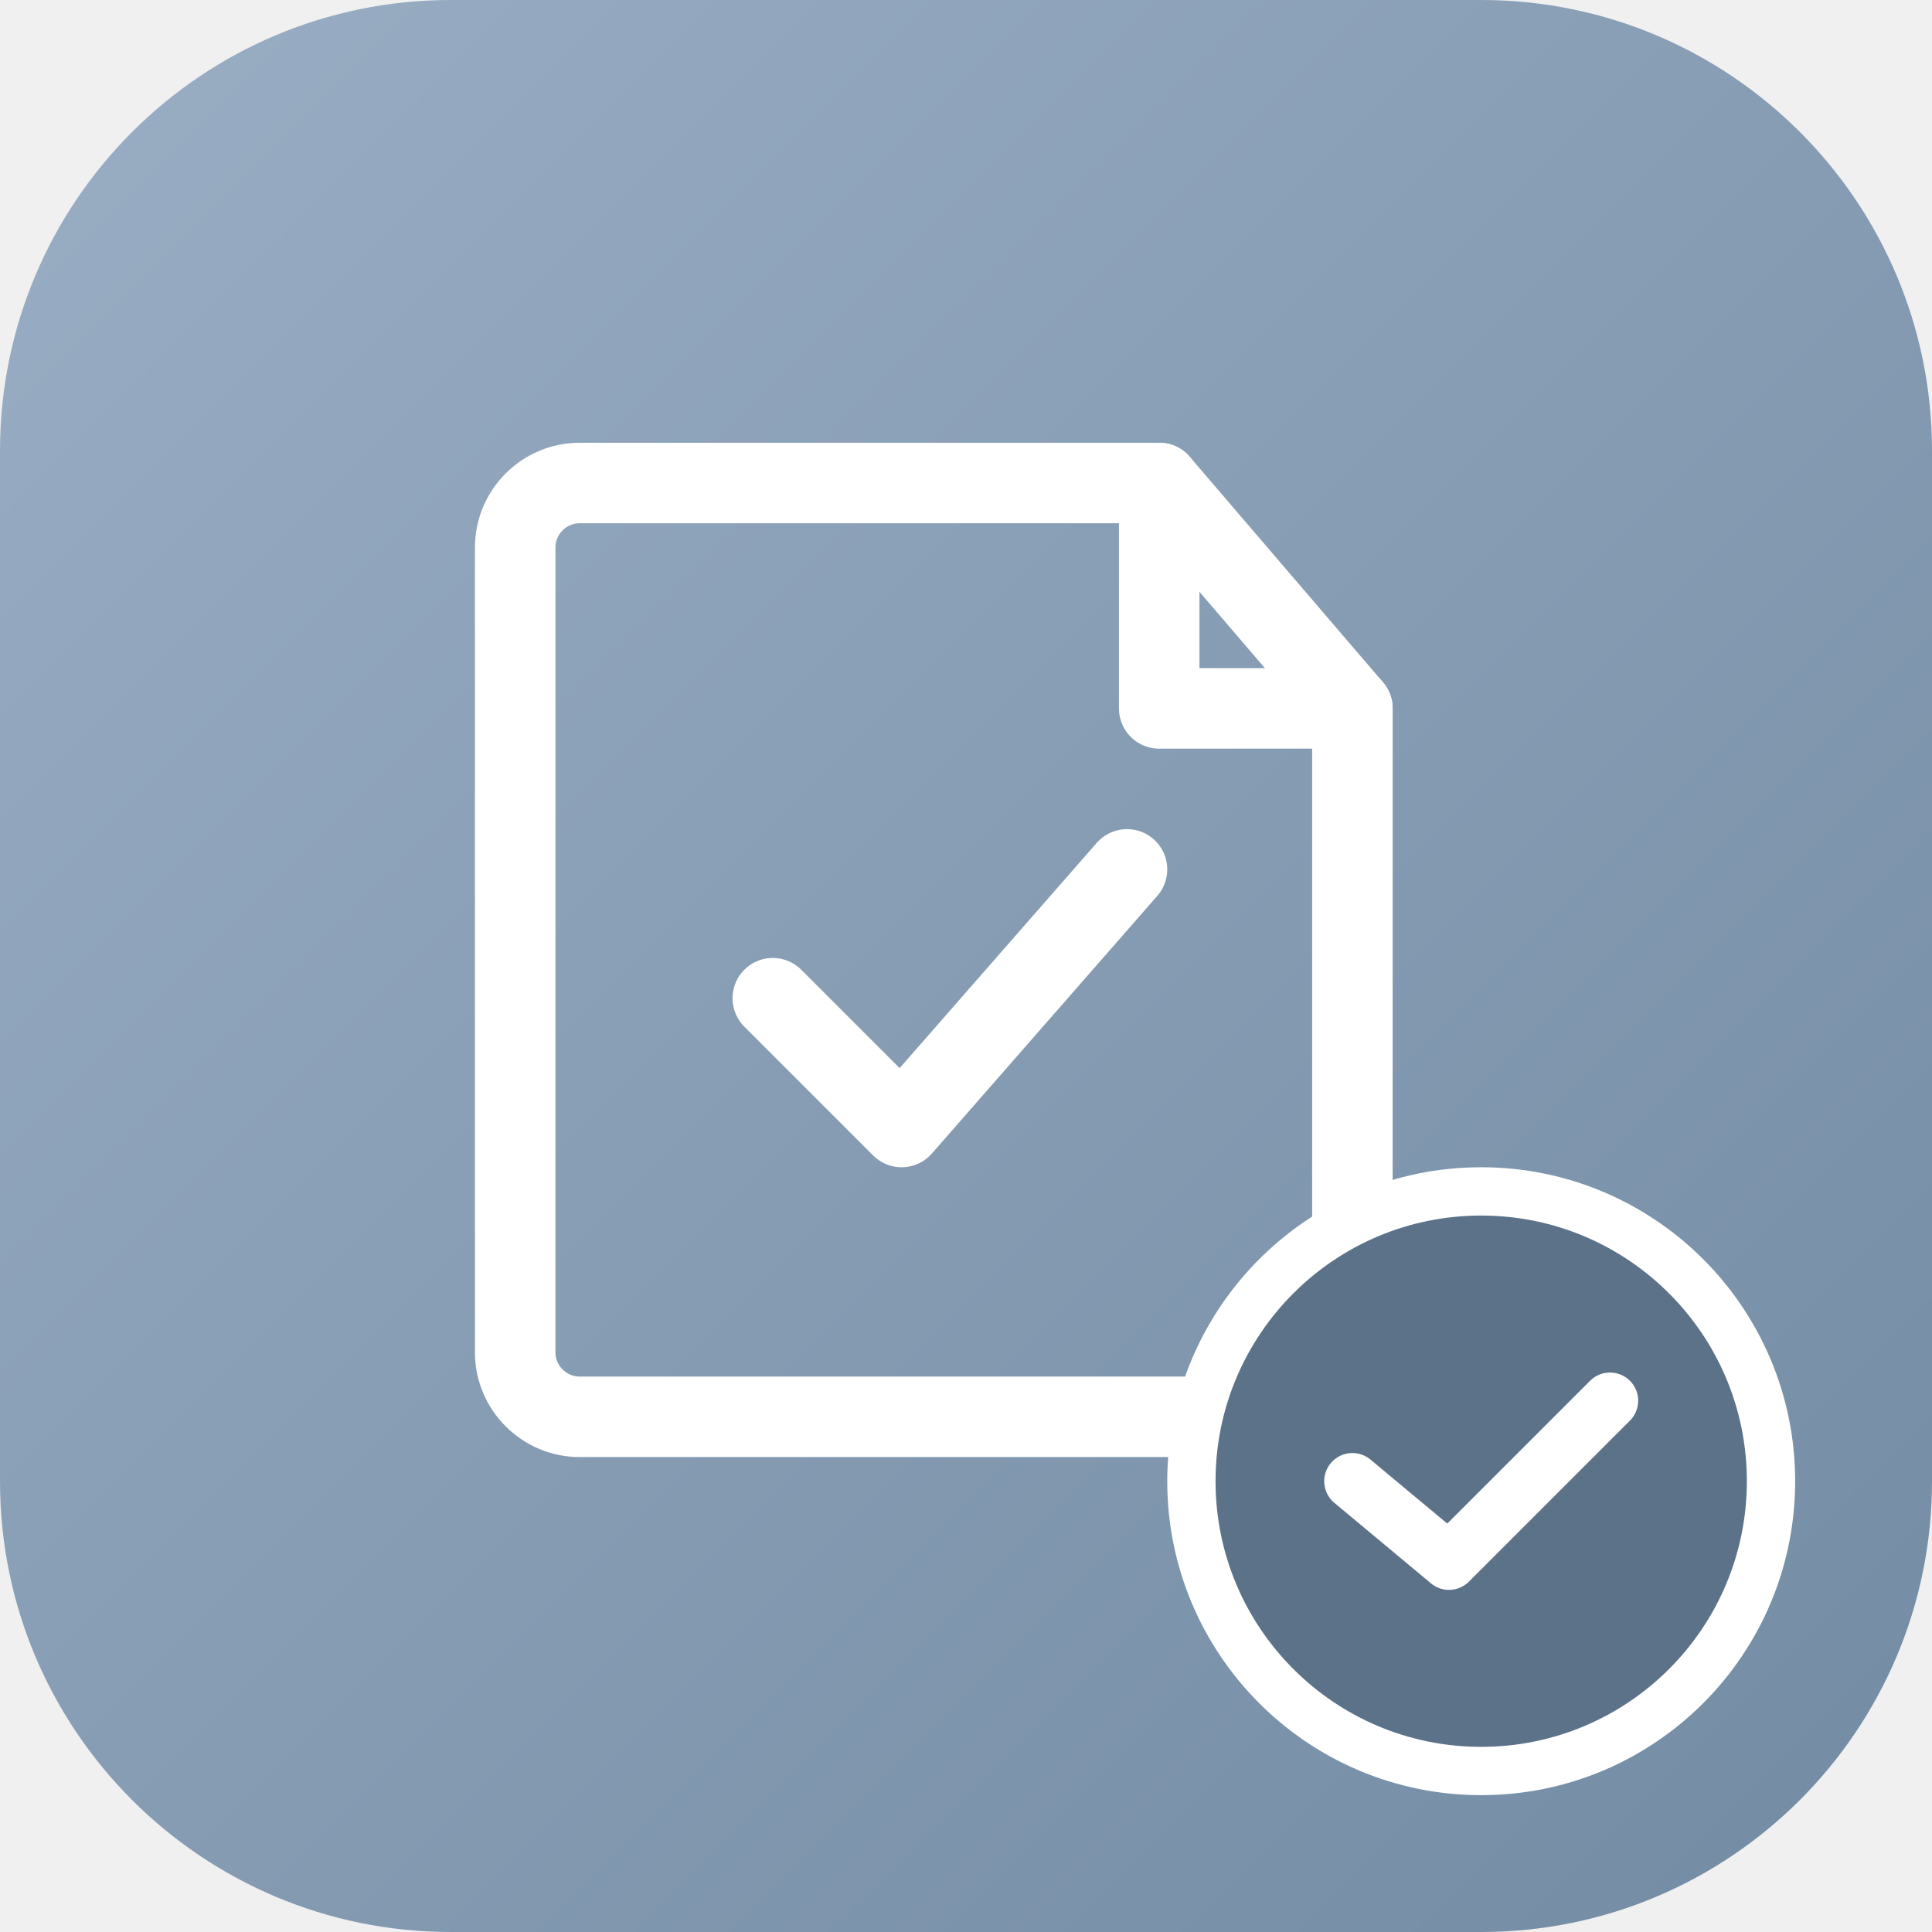
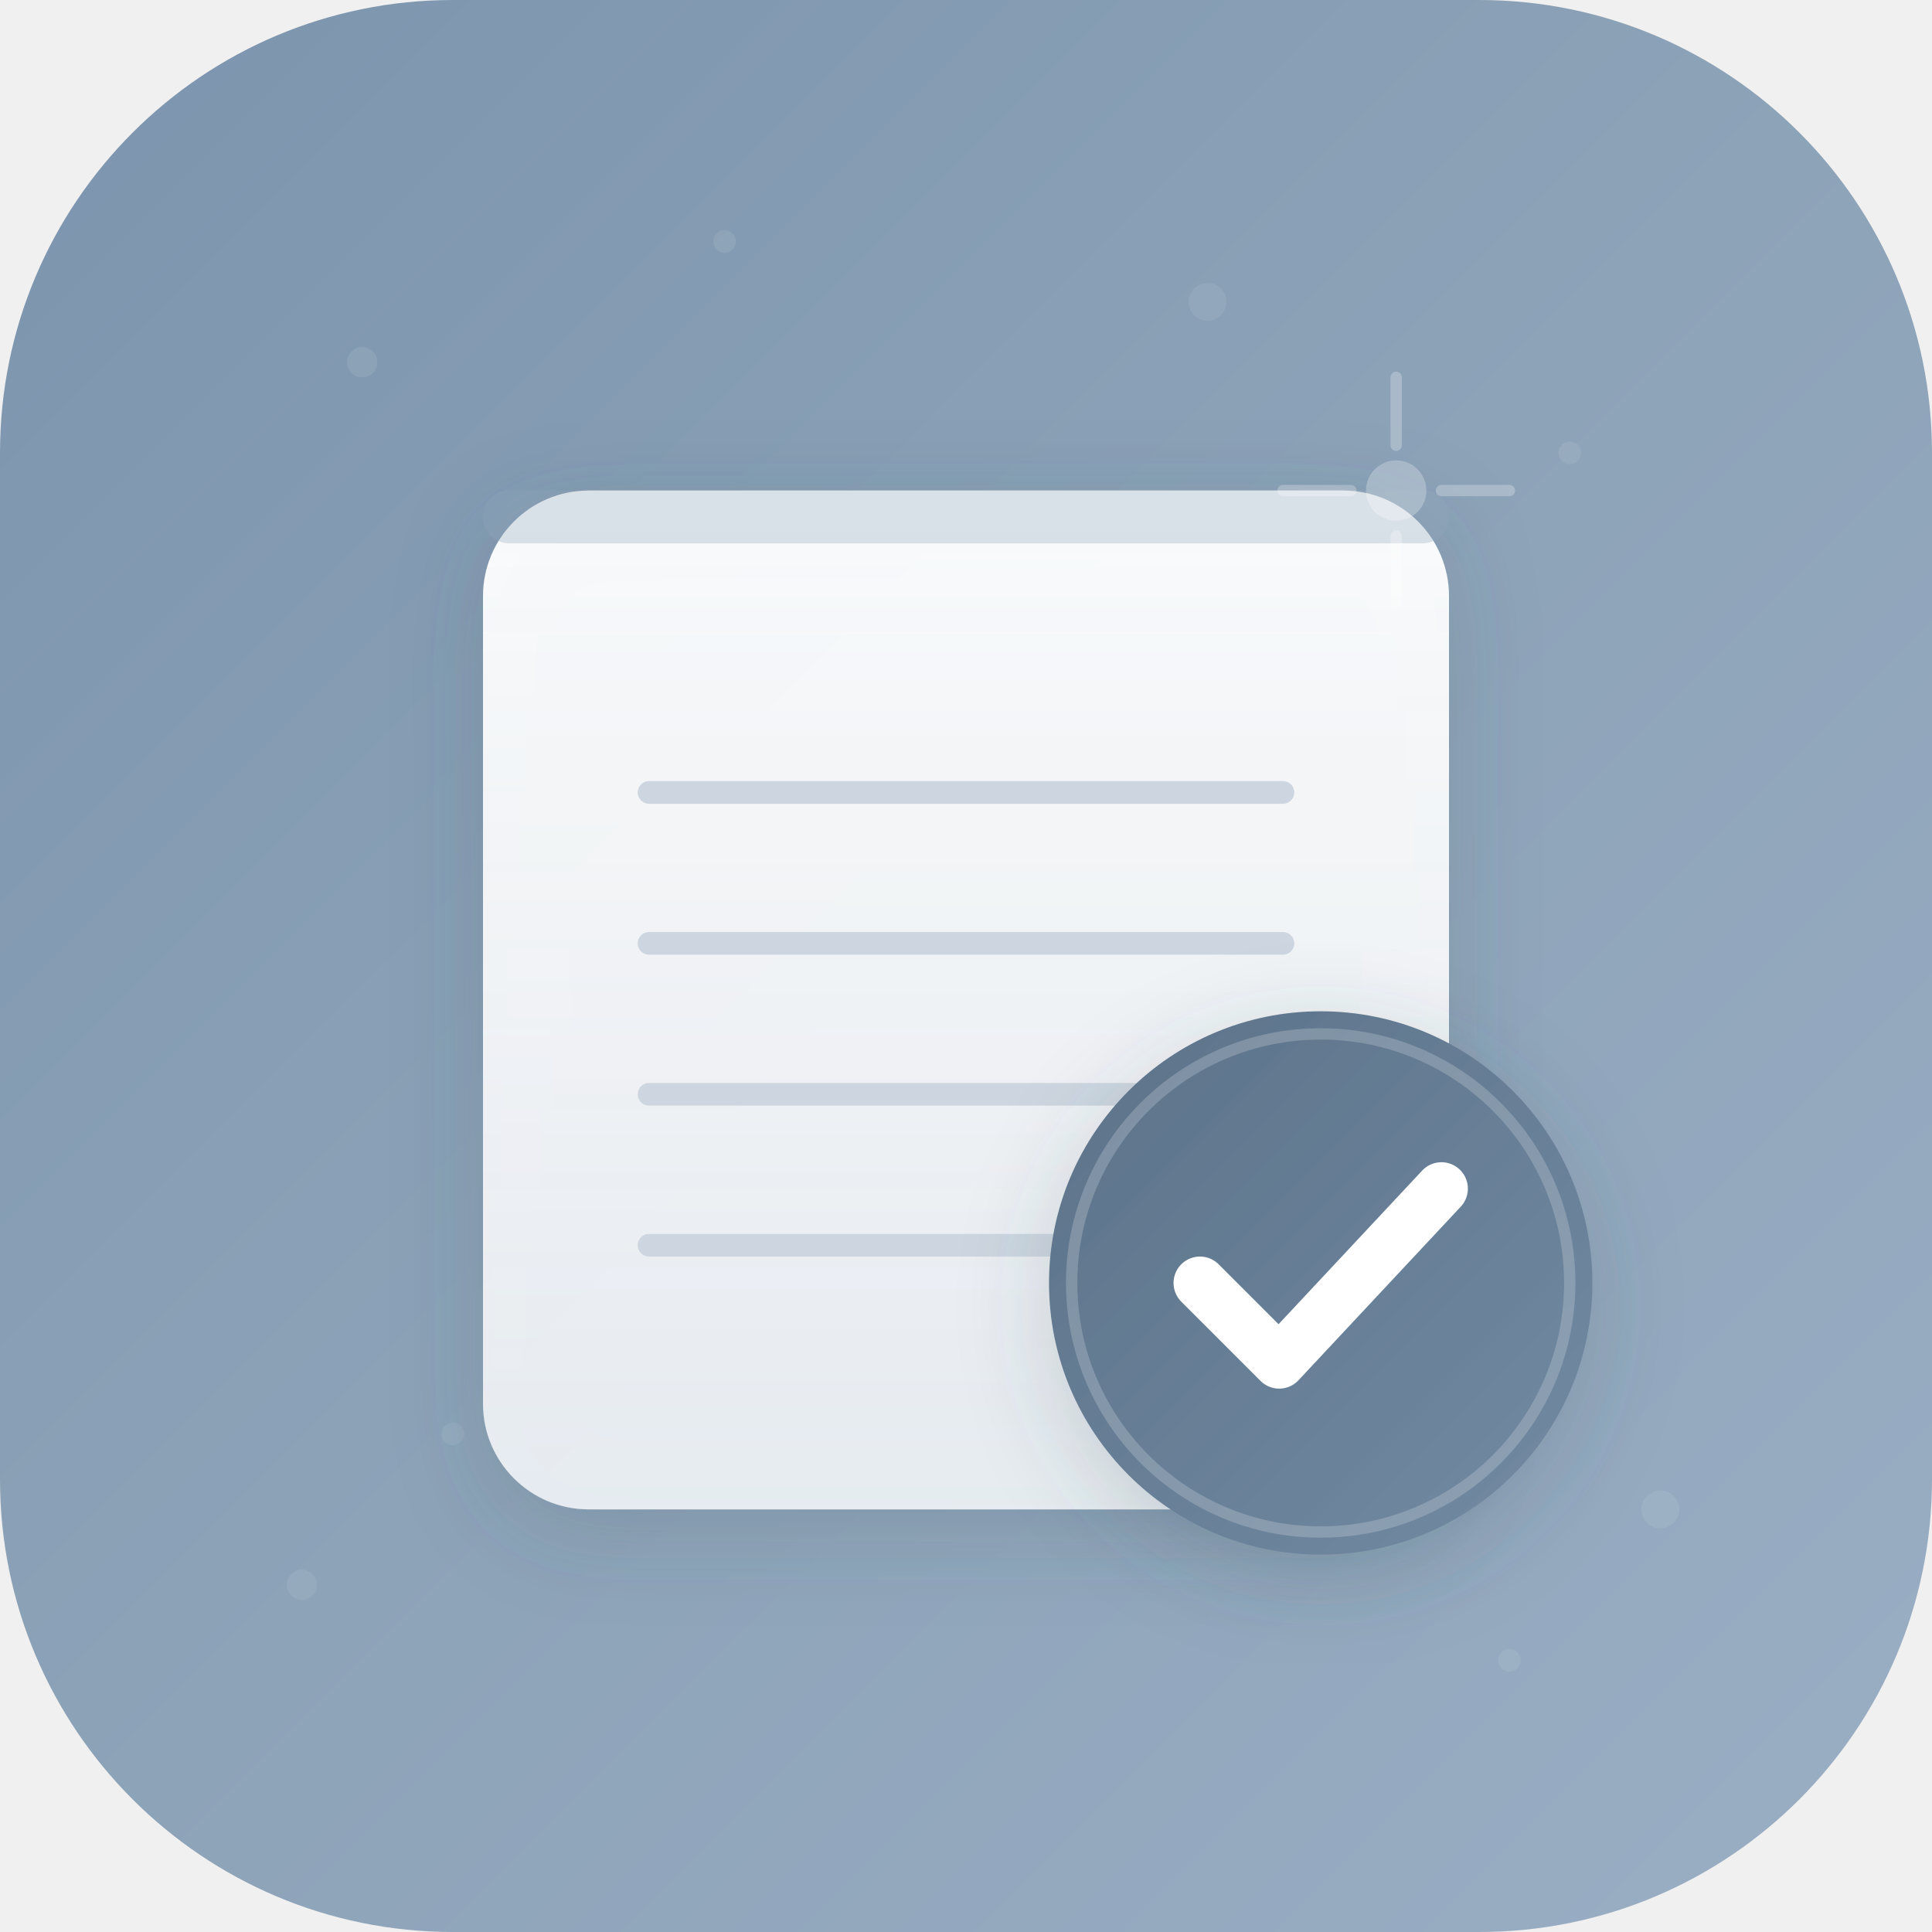
- <svg xmlns="http://www.w3.org/2000/svg" viewBox="0 0 120 120">
+ <svg xmlns="http://www.w3.org/2000/svg" viewBox="0 0 512 512">
  <defs>
    <linearGradient id="bg" x1="0" y1="0" x2="1" y2="1">
-       <stop offset="0%" stop-color="#9AAEC4" />
+       <stop offset="0%" stop-color="#7B94AD" />
+       <stop offset="50%" stop-color="#8DA3B8" />
+       <stop offset="100%" stop-color="#9AAEC4" />
+     </linearGradient>
+     <linearGradient id="card" x1="0" y1="0" x2="0" y2="1">
+       <stop offset="0%" stop-color="#FFFFFF" stop-opacity="0.95" />
+       <stop offset="100%" stop-color="#F0F3F7" stop-opacity="0.9" />
+     </linearGradient>
+     <linearGradient id="check" x1="0" y1="0" x2="1" y2="1">
+       <stop offset="0%" stop-color="#5C7289" />
      <stop offset="100%" stop-color="#728BA3" />
    </linearGradient>
+     <filter id="softShadow" x="-20%" y="-20%" width="140%" height="140%">
+       <feDropShadow dx="0" dy="6" stdDeviation="12" flood-color="#3D4D5D" flood-opacity="0.2" />
+     </filter>
+     <filter id="innerGlow" x="-10%" y="-10%" width="120%" height="120%">
+       <feDropShadow dx="0" dy="2" stdDeviation="4" flood-color="#3D4D5D" flood-opacity="0.1" />
+     </filter>
  </defs>
-   <rect width="120" height="120" rx="28" fill="url(#bg)" />
-   <g transform="translate(28,30)" fill="none" stroke="#fff" stroke-width="5" stroke-linecap="round" stroke-linejoin="round">
-     <path d="M4 18 L4 4 C4 1.8 5.8 0 8 0 L44 0 L56 14 L56 54 C56 56.2 54.2 58 52 58 L8 58 C5.8 58 4 56.2 4 54 Z" />
-     <path d="M44 0 L44 14 L56 14" />
-     <path d="M20 32 L28 40 L42 24" />
+   <rect width="512" height="512" rx="120" fill="url(#bg)" />
+   <g opacity="0.08">
+     <circle cx="96" cy="96" r="4" fill="white" />
+     <circle cx="192" cy="64" r="3" fill="white" />
+     <circle cx="320" cy="80" r="5" fill="white" />
+     <circle cx="416" cy="120" r="3" fill="white" />
+     <circle cx="80" cy="420" r="4" fill="white" />
+     <circle cx="440" cy="400" r="5" fill="white" />
+     <circle cx="400" cy="440" r="3" fill="white" />
+     <circle cx="120" cy="380" r="3" fill="white" />
  </g>
-   <circle cx="92" cy="92" r="18" fill="#5C7289" stroke="#fff" stroke-width="3" />
-   <path d="M84 92 L90 97 L100 87" fill="none" stroke="#fff" stroke-width="3.5" stroke-linecap="round" stroke-linejoin="round" />
+   <g filter="url(#softShadow)">
+     <rect x="128" y="130" width="256" height="270" rx="28" fill="url(#card)" />
+     <line x1="172" y1="210" x2="340" y2="210" stroke="#CDD6E0" stroke-width="6" stroke-linecap="round" />
+     <line x1="172" y1="250" x2="340" y2="250" stroke="#CDD6E0" stroke-width="6" stroke-linecap="round" />
+     <line x1="172" y1="290" x2="340" y2="290" stroke="#CDD6E0" stroke-width="6" stroke-linecap="round" />
+     <line x1="172" y1="330" x2="290" y2="330" stroke="#CDD6E0" stroke-width="6" stroke-linecap="round" />
+     <rect x="128" y="130" width="256" height="14" rx="7" fill="#8DA3B8" opacity="0.3" />
+   </g>
+   <g filter="url(#softShadow)">
+     <circle cx="350" cy="340" r="72" fill="url(#check)" />
+     <circle cx="350" cy="340" r="66" fill="none" stroke="white" stroke-opacity="0.2" stroke-width="3" />
+     <path d="M318 340 L339 361 L382 315" fill="none" stroke="white" stroke-width="14" stroke-linecap="round" stroke-linejoin="round" />
+   </g>
+   <g opacity="0.25">
+     <circle cx="370" cy="130" r="8" fill="white" />
+     <line x1="370" y1="100" x2="370" y2="118" stroke="white" stroke-width="3" stroke-linecap="round" />
+     <line x1="370" y1="142" x2="370" y2="160" stroke="white" stroke-width="3" stroke-linecap="round" />
+     <line x1="340" y1="130" x2="358" y2="130" stroke="white" stroke-width="3" stroke-linecap="round" />
+     <line x1="382" y1="130" x2="400" y2="130" stroke="white" stroke-width="3" stroke-linecap="round" />
+   </g>
</svg>
